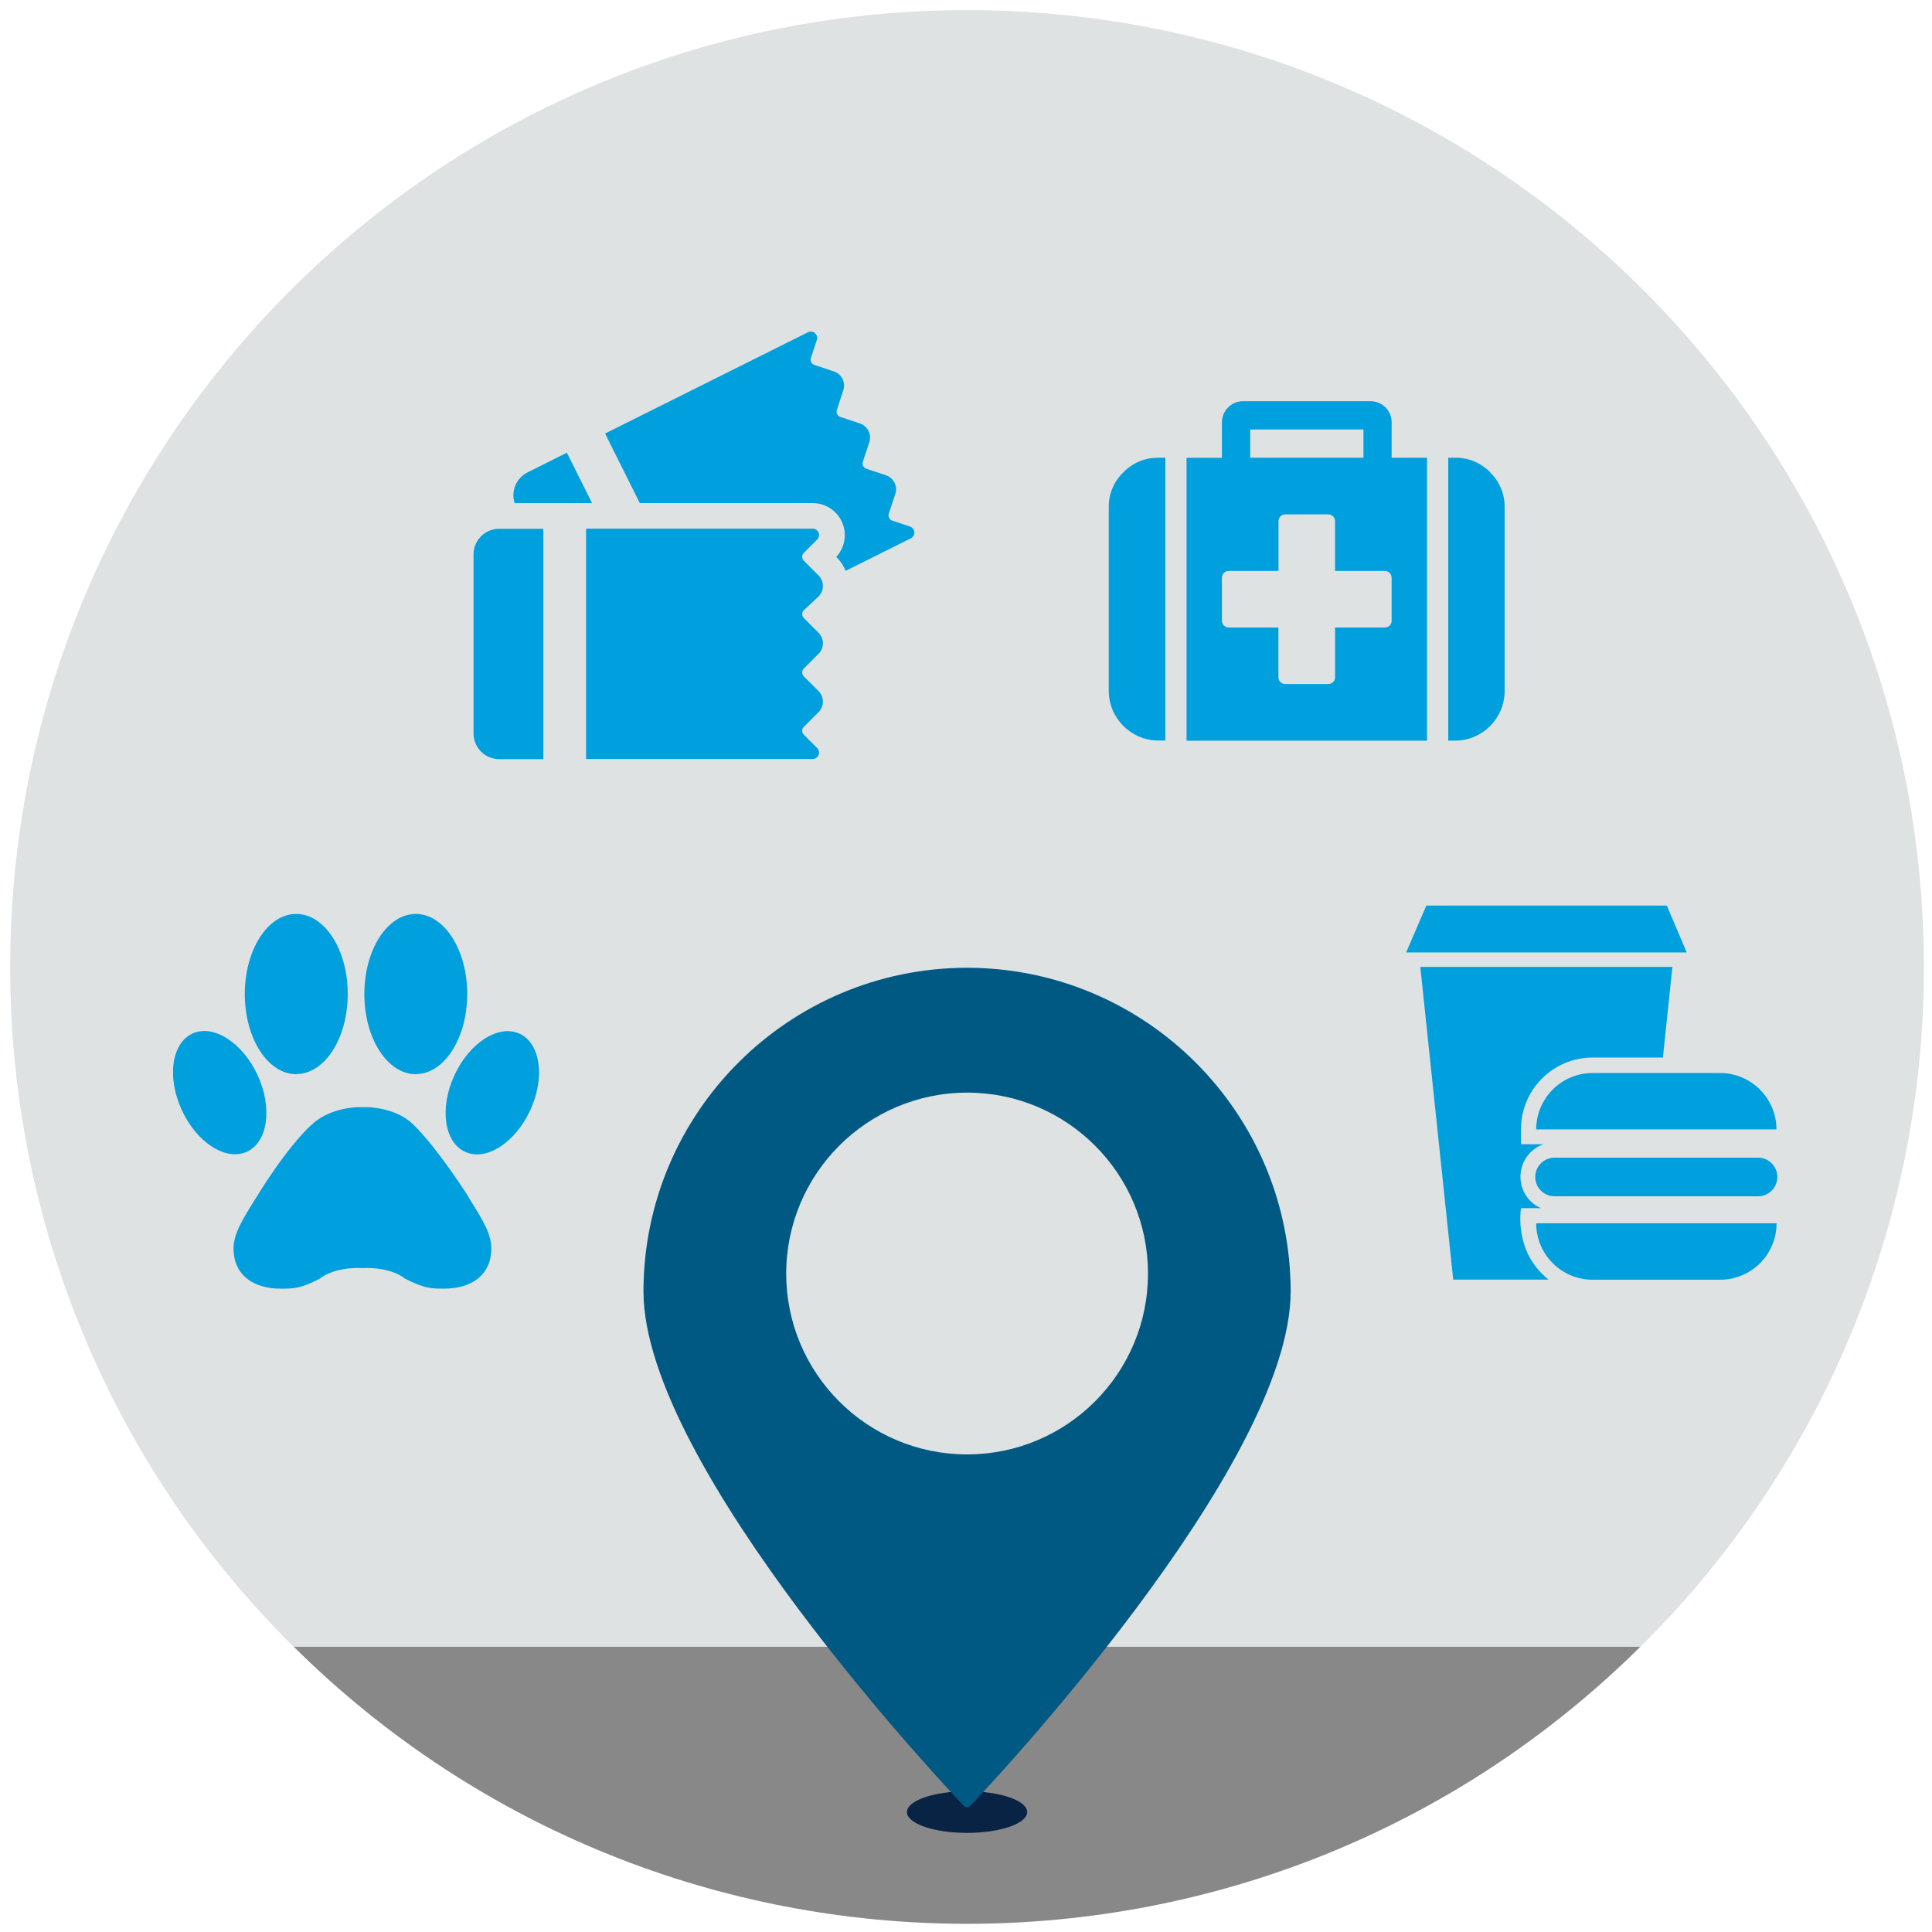
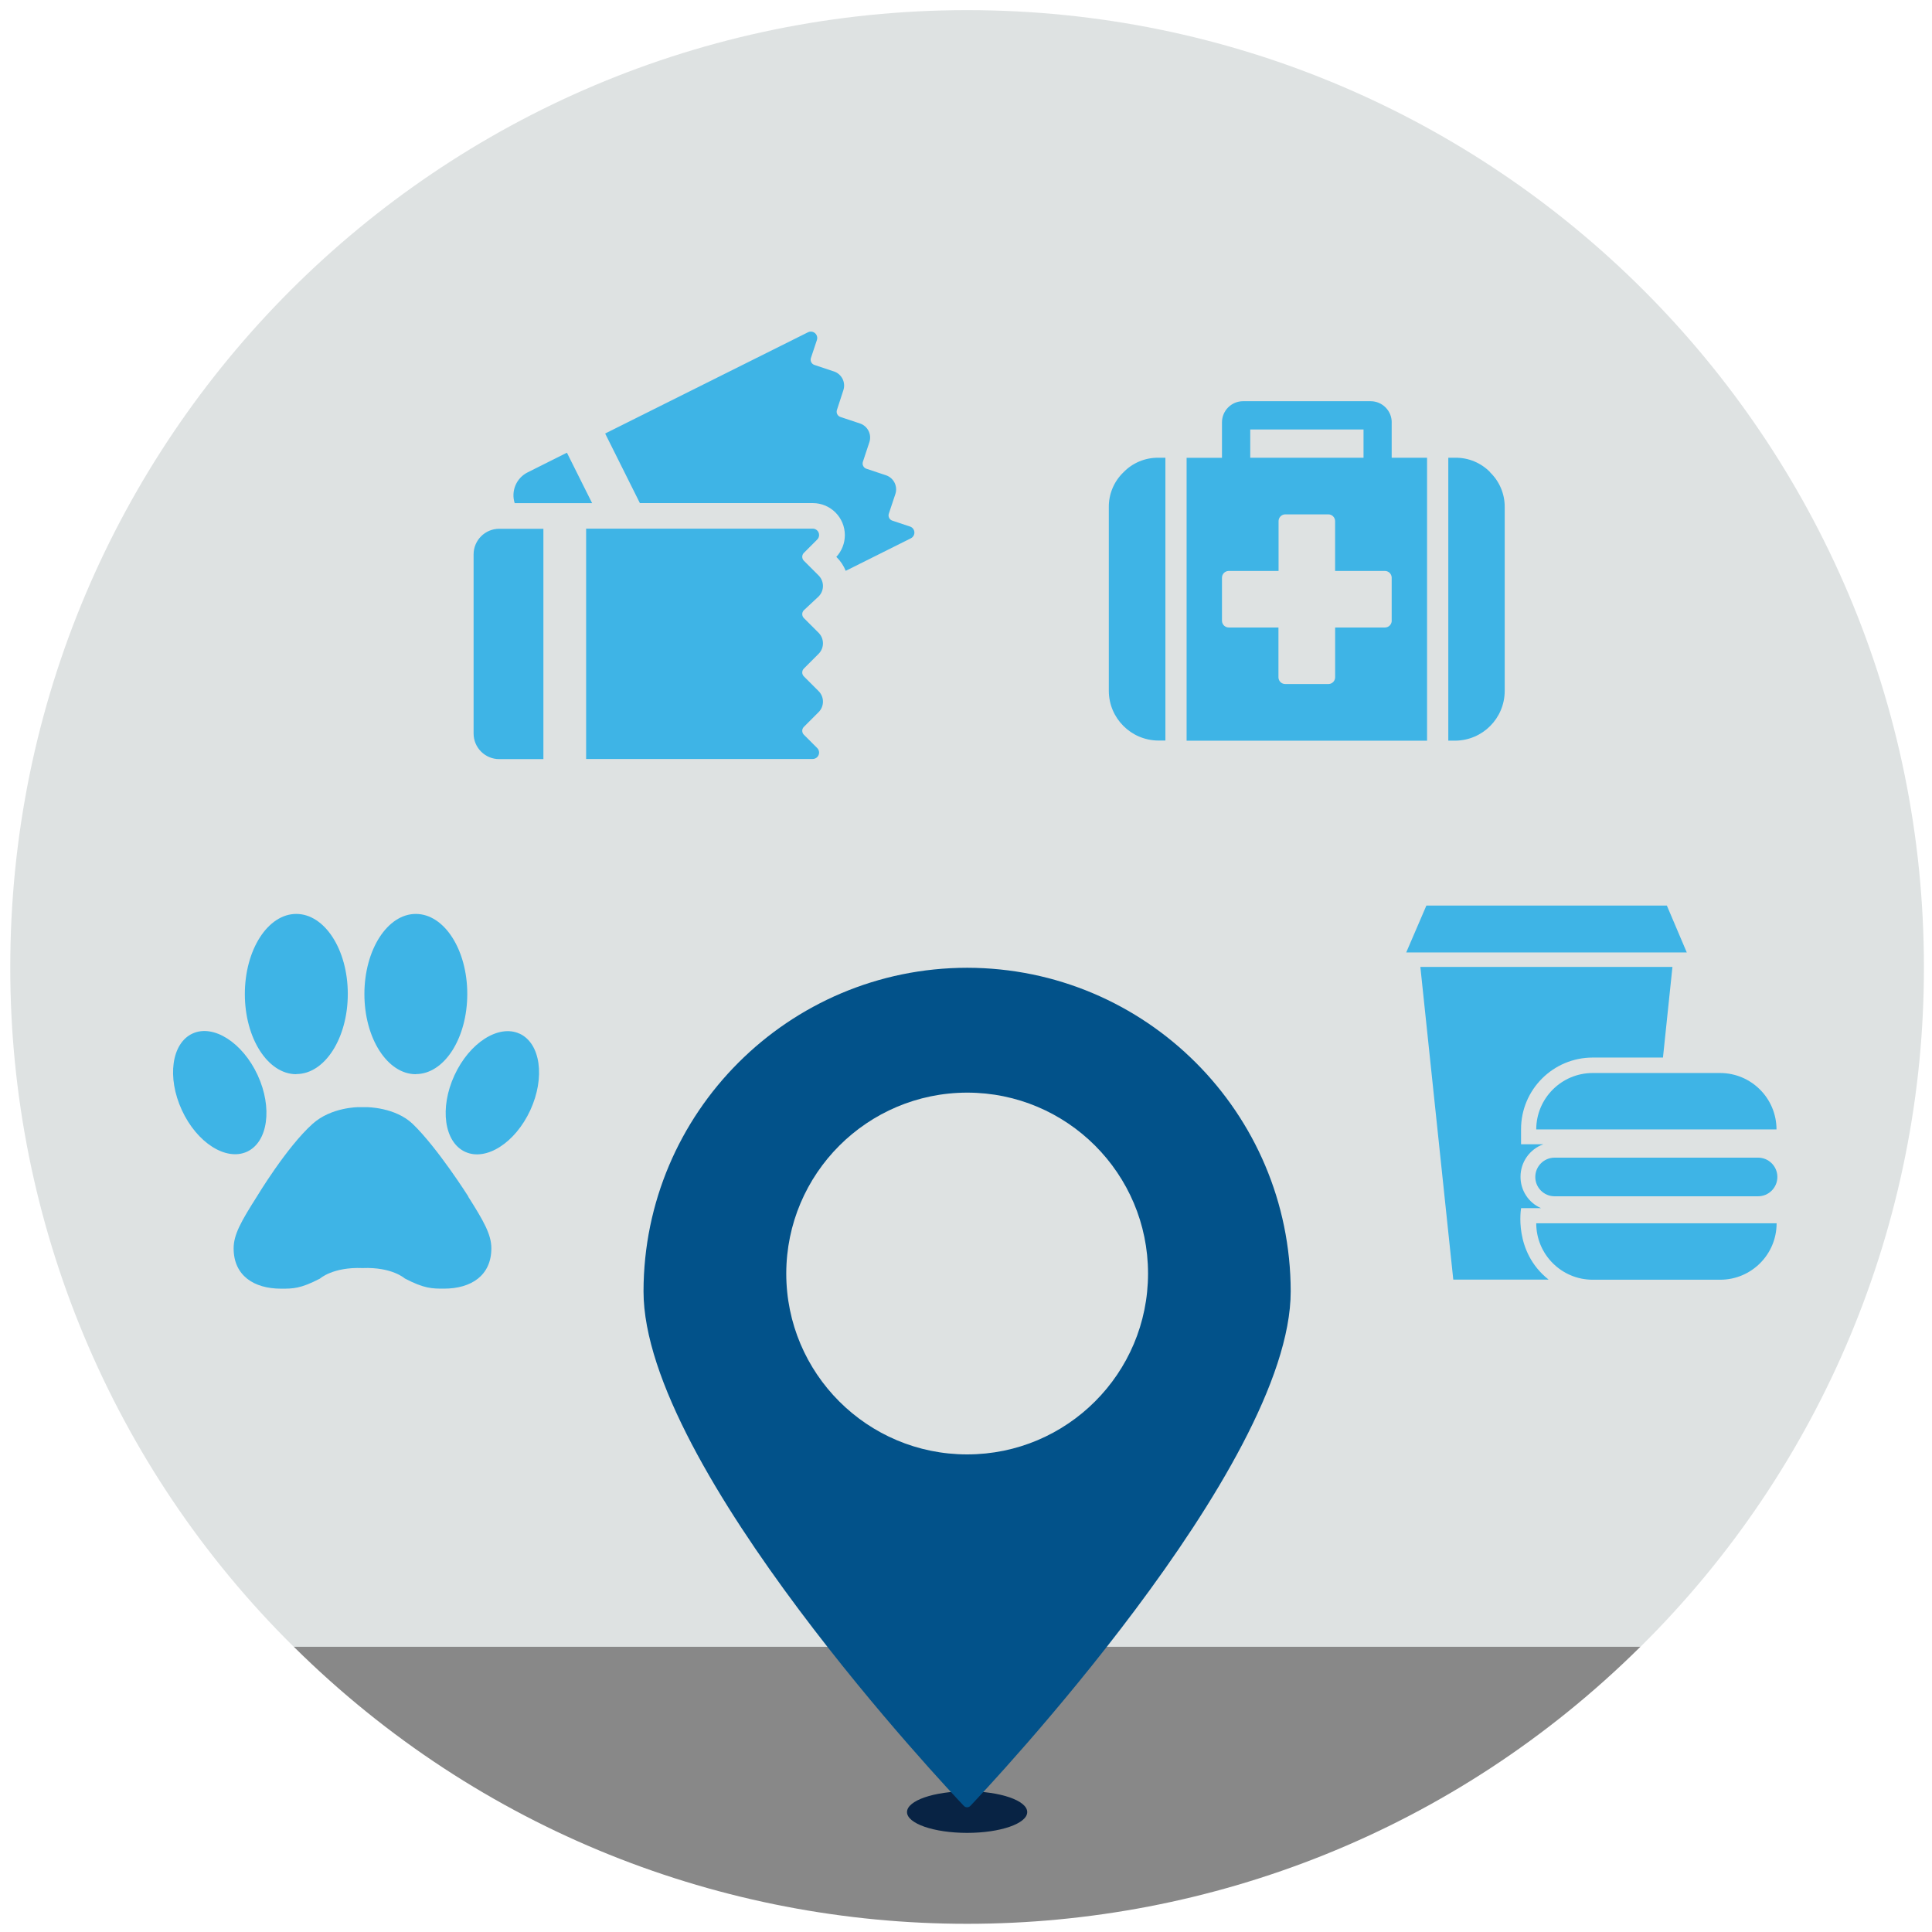
- <svg xmlns="http://www.w3.org/2000/svg" id="Layer_1" data-name="Layer 1" viewBox="0 0 520 520.03">
-   <defs>
-     <style>.cls-1{fill:#dee2e2;}.cls-2{fill:#888;}.cls-3{fill:#082344;}.cls-4{fill:#009fdd;}.cls-5{fill:#005983;}</style>
-   </defs>
-   <path class="cls-1" d="M517.84,260.28C517.84,118,402.53,2.73,260.3,2.73S2.75,118,2.75,260.28a256.74,256.74,0,0,0,76.32,183H441.52a256.75,256.75,0,0,0,76.32-183" />
-   <path class="cls-2" d="M441.52,443.26H79.07a257.51,257.51,0,0,0,362.45,0" />
-   <path class="cls-3" d="M276.48,487.75c0,3.09-7.24,5.6-16.18,5.6s-16.18-2.51-16.18-5.6,7.24-5.6,16.18-5.6,16.18,2.51,16.18,5.6" />
-   <path class="cls-4" d="M126,322.08c4.24,6.68,6.24,10.23,6.24,13.93,0,7.31-5.43,10.85-12.74,10.85-3.22,0-5.3,0-10.56-2.74,0,0-3.41-3.12-11.38-2.8-8-.32-11.46,2.84-11.46,2.84-5.26,2.73-7.26,2.71-10.48,2.71-7.31,0-12.75-3.54-12.75-10.85,0-3.7,2-7.24,6.25-13.93,0,0,8-13.32,15-19.58,5-4.52,12.34-4.5,12.34-4.5h2.26s7.64,0,12.35,4.51c6.73,6.49,15,19.58,15,19.58m-46.31-33c7.65,0,13.84-9.66,13.84-21.57S87.38,246,79.73,246s-13.84,9.66-13.84,21.57,6.2,21.57,13.84,21.57M66.47,310c5.64-2.6,6.92-11.83,2.87-20.6S57.43,275.6,51.8,278.2,44.88,290,48.93,298.8,60.83,312.58,66.47,310m45.45-20.89c7.65,0,13.84-9.66,13.84-21.57S119.56,246,111.91,246s-13.84,9.66-13.84,21.57,6.2,21.57,13.84,21.57m27.94-10.9c-5.64-2.6-13.49,2.41-17.54,11.19s-2.77,18,2.87,20.6,13.49-2.41,17.54-11.19,2.77-18-2.87-20.61" />
-   <path class="cls-4" d="M413.49,304h64.67A15.19,15.19,0,0,0,463,288.82H428.68A15.2,15.2,0,0,0,413.49,304" />
-   <path class="cls-4" d="M428.68,344.46H463a15.18,15.18,0,0,0,15.19-15.19H413.49a15.2,15.2,0,0,0,15.2,15.19" />
-   <path class="cls-4" d="M473.2,311.6H418.44a5.2,5.2,0,1,0,0,10.4H473.2a5.2,5.2,0,0,0,0-10.4" />
-   <polygon class="cls-4" points="448.65 243.75 383.92 243.75 378.49 256.37 454.01 256.37 448.65 243.75" />
-   <path class="cls-4" d="M409.42,325.19h5.35a9.16,9.16,0,0,1-5.51-8.47A9.26,9.26,0,0,1,415.4,308h-6v-4.07a19.28,19.28,0,0,1,19.27-19.27H447.6l2.55-24.39H382.3l8.86,84.16h25.66c-9.56-7.57-7.4-19.25-7.4-19.25" />
-   <path class="cls-4" d="M127.46,149.24v48.19a6.9,6.9,0,0,0,6.9,6.9h11.89v-62H134.36a6.9,6.9,0,0,0-6.9,6.9" />
-   <path class="cls-4" d="M220.36,160.52a4,4,0,0,0,0-5.59l-4-4a1.49,1.49,0,0,1,0-2.11l3.6-3.6a1.72,1.72,0,0,0-1.21-2.93h-61v62h61a1.72,1.72,0,0,0,1.21-2.93l-3.6-3.6a1.49,1.49,0,0,1,0-2.11l4-4a4,4,0,0,0,0-5.59l-4-4a1.49,1.49,0,0,1,0-2.11l4-4a4,4,0,0,0,0-5.59l-4-4a1.49,1.49,0,0,1,0-2.11Z" />
-   <path class="cls-4" d="M245,141.75l-4.83-1.61a1.49,1.49,0,0,1-.94-1.89l1.77-5.31a4,4,0,0,0-2.5-5l-5.31-1.77a1.49,1.49,0,0,1-.94-1.89L234,119a4,4,0,0,0-2.49-5l-5.31-1.77a1.49,1.49,0,0,1-.94-1.89L227,105a4,4,0,0,0-2.49-5l-5.31-1.77a1.49,1.49,0,0,1-.94-1.89l1.61-4.83a1.72,1.72,0,0,0-2.39-2.08l-54.61,27.26,9.35,18.73h46.56a8.62,8.62,0,0,1,6.31,14.48l0.14,0.13a10.8,10.8,0,0,1,2.39,3.62l17.55-8.76a1.72,1.72,0,0,0-.22-3.16" />
-   <path class="cls-4" d="M159.37,135.44l-6.79-13.59L142,127.15a6.9,6.9,0,0,0-3.48,8.28h20.9Z" />
-   <path class="cls-4" d="M302.37,127.14a12.83,12.83,0,0,0-3.93,9.4V186a13.41,13.41,0,0,0,13.33,13.33h1.9V123.21h-1.9a12.82,12.82,0,0,0-9.4,3.93" />
-   <path class="cls-4" d="M374.59,113.7a5.69,5.69,0,0,0-5.71-5.71H334.61a5.69,5.69,0,0,0-5.71,5.71v9.52h-9.52v76.15H384.1V123.21h-9.52V113.7Zm-38.07,1.9H367v7.61H336.51V115.6ZM374.59,167a1.83,1.83,0,0,1-1.9,1.9H359.36v13.32a1.83,1.83,0,0,1-1.9,1.9H346a1.83,1.83,0,0,1-1.9-1.9V168.9H330.8a1.83,1.83,0,0,1-1.9-1.9V155.58a1.83,1.83,0,0,1,1.9-1.9h13.33V140.35a1.83,1.83,0,0,1,1.9-1.9h11.42a1.83,1.83,0,0,1,1.9,1.9v13.33h13.33a1.83,1.83,0,0,1,1.9,1.9V167h0Z" />
-   <path class="cls-4" d="M401.12,127.14a12.83,12.83,0,0,0-9.4-3.93h-1.9v76.15h1.9A13.4,13.4,0,0,0,405,186V136.54a12.83,12.83,0,0,0-3.93-9.4" />
-   <path class="cls-5" d="M260.3,260.49a87.2,87.2,0,0,0-87.1,87.1c0,47.38,82.72,134.81,86.24,138.51a1.2,1.2,0,0,0,1.72,0c3.52-3.7,86.24-91.12,86.24-138.51a87.2,87.2,0,0,0-87.1-87.1m0,33.61a48.69,48.69,0,1,1-48.68,48.69A48.75,48.75,0,0,1,260.3,294.1" />
+ <svg xmlns="http://www.w3.org/2000/svg" version="1.1" id="Layer_1" x="0px" y="0px" width="1024px" height="1024px" viewBox="0 0 1024 1024" enable-background="new 0 0 1024 1024" xml:space="preserve">
+   <path fill="#DEE2E2" d="M1019.717,512.521c0-280.167-227.059-507.146-507.126-507.146C232.524,5.375,5.445,232.356,5.445,512.521  C5.265,647.916,59.401,777.725,155.728,872.87h713.707C965.759,777.723,1019.895,647.915,1019.717,512.521" />
+   <path fill="#888888" d="M869.434,872.831H155.728C353.355,1068.601,671.807,1068.601,869.434,872.831" />
+   <path fill="#082344" d="M544.451,960.438c0,6.085-14.257,11.026-31.86,11.026c-17.603,0-31.859-4.942-31.859-11.026  s14.257-11.026,31.859-11.026C530.194,949.411,544.451,954.354,544.451,960.438" />
+   <path fill="#3EB4E6" d="M248.138,634.213c8.349,13.154,12.288,20.146,12.288,27.43c0,14.396-10.692,21.365-25.087,21.365  c-6.34,0-10.436,0-20.793-5.396c0,0-6.715-6.145-22.409-5.515c-15.753-0.63-22.566,5.594-22.566,5.594  c-10.357,5.376-14.295,5.336-20.636,5.336c-14.394,0-25.106-6.972-25.106-21.364c0-7.286,3.938-14.257,12.307-27.431  c0,0,15.753-26.229,29.537-38.556c9.845-8.899,24.299-8.86,24.299-8.86h4.45c0,0,15.044,0,24.318,8.881  c13.252,12.778,29.537,38.556,29.537,38.556 M157.085,569.271c15.063,0,27.252-19.021,27.252-42.475s-12.248-42.396-27.312-42.396  s-27.252,19.021-27.252,42.475s12.208,42.474,27.252,42.474 M130.917,610.426c11.105-5.119,13.626-23.294,5.651-40.563  c-7.975-17.27-23.452-27.174-34.539-22.055c-11.086,5.119-13.626,23.235-5.651,40.563S119.811,615.507,130.917,610.426   M220.413,569.291c15.064,0,27.252-19.021,27.252-42.474c0-23.453-12.208-42.415-27.272-42.415s-27.252,19.021-27.252,42.475  s12.208,42.474,27.252,42.474 M275.411,547.887c-11.106-5.119-26.563,4.746-34.539,22.035c-7.975,17.289-5.454,35.443,5.651,40.563  c11.106,5.12,26.563-4.745,34.539-22.034s5.455-35.444-5.651-40.584 M814.24,598.611h127.342  c-0.012-16.488-13.363-29.858-29.852-29.892h-67.58C827.645,568.731,814.262,582.104,814.24,598.611 M844.15,678.282h67.58  c16.508,0.011,29.898-13.363,29.91-29.872c0-0.014,0-0.025,0-0.039h-127.4c0.01,16.521,13.406,29.911,29.93,29.911 M931.814,613.577  H823.986c-5.654-0.006-10.244,4.573-10.25,10.229c-0.006,5.656,4.574,10.244,10.229,10.25c0.008,0,0.016,0,0.021,0h107.828  c5.654-0.006,10.234-4.595,10.229-10.25C942.039,618.159,937.463,613.583,931.814,613.577 M883.473,479.973H756.012l-10.691,24.851  h148.709L883.473,479.973z" />
+   <path fill="#3EB4E6" d="M806.226,640.337h10.534c-6.633-2.881-10.902-9.446-10.85-16.678c-0.001-7.703,4.838-14.576,12.091-17.171  h-11.813v-8.016c0.011-20.952,16.992-37.934,37.943-37.943h37.275l5.021-48.027H752.823l17.445,165.721h50.527  c-18.824-14.905-14.571-37.904-14.571-37.904 M251.013,293.871v94.892c0,7.503,6.083,13.586,13.587,13.586h23.413V280.265H264.6  c-7.504,0-13.587,6.083-13.587,13.587 M433.944,316.083c2.988-3.06,2.988-7.947,0-11.007l-7.877-7.876  c-1.147-1.144-1.149-3.002-0.005-4.149c0.002-0.002,0.004-0.004,0.005-0.006l7.089-7.089c1.315-1.329,1.306-3.474-0.024-4.79  c-0.628-0.622-1.474-0.974-2.357-0.98H310.658v122.085h120.115c1.87-0.014,3.376-1.54,3.362-3.411  c-0.007-0.885-0.357-1.729-0.979-2.358l-7.089-7.088c-1.147-1.144-1.149-3.002-0.005-4.149c0.002-0.001,0.004-0.003,0.005-0.005  l7.877-7.876c2.988-3.061,2.988-7.947,0-11.007l-7.877-7.876c-1.147-1.145-1.149-3.002-0.005-4.149  c0.002-0.002,0.004-0.003,0.005-0.005l7.877-7.876c2.988-3.061,2.988-7.947,0-11.007l-7.877-7.876  c-1.147-1.145-1.149-3.002-0.005-4.149c0.002-0.002,0.004-0.004,0.005-0.005L433.944,316.083z" />
+   <path fill="#3EB4E6" d="M482.463,279.122l-9.511-3.17c-1.537-0.513-2.367-2.175-1.854-3.712c0.002-0.003,0.003-0.007,0.004-0.01  l3.485-10.456c1.305-4.074-0.881-8.445-4.923-9.846l-10.456-3.485c-1.537-0.513-2.367-2.175-1.854-3.712  c0.002-0.003,0.003-0.006,0.005-0.01l3.444-10.396c1.309-4.069-0.868-8.438-4.902-9.846l-10.456-3.485  c-1.536-0.513-2.367-2.175-1.854-3.712c0.001-0.003,0.002-0.007,0.003-0.01l3.427-10.515c1.308-4.069-0.868-8.437-4.902-9.846  l-10.456-3.485c-1.537-0.513-2.367-2.175-1.854-3.712c0.001-0.003,0.002-0.006,0.003-0.01l3.171-9.511  c0.582-1.778-0.389-3.69-2.165-4.272c-0.839-0.274-1.749-0.21-2.54,0.176l-107.534,53.678l18.411,36.881h91.683  c9.374,0.013,16.964,7.623,16.95,16.997c-0.006,4.271-1.621,8.383-4.525,11.516l0.276,0.256c2.034,2.033,3.636,4.458,4.706,7.128  l34.558-17.25c1.668-0.847,2.333-2.886,1.485-4.553c-0.398-0.785-1.086-1.383-1.918-1.669 M313.848,266.697l-13.37-26.76  l-20.833,10.436c-5.993,3.001-8.902,9.923-6.853,16.305h41.155L313.848,266.697z M595.432,250.354  c-5.022,4.837-7.823,11.536-7.737,18.51v97.393c0.086,14.461,11.787,26.162,26.248,26.248h3.74v-149.89h-3.74  C606.967,242.527,600.268,245.328,595.432,250.354 M737.641,223.889c0.022-6.188-4.977-11.222-11.164-11.244  c-0.025,0-0.053,0-0.078,0h-67.481c-6.188-0.022-11.222,4.977-11.244,11.165c0,0.026,0,0.053,0,0.079v18.746h-18.746v149.948  h127.441V242.615h-18.746v-18.726H737.641z M662.677,227.63h60.02v14.985h-60.038V227.63H662.677z M737.641,328.843  c0.078,1.988-1.471,3.664-3.46,3.741c-0.094,0.003-0.188,0.003-0.28,0h-26.248v26.229c0.078,1.989-1.473,3.664-3.46,3.741  c-0.095,0.004-0.188,0.004-0.281,0h-22.566c-1.987,0.078-3.663-1.472-3.741-3.46c-0.003-0.094-0.003-0.188,0-0.281v-26.229h-26.188  c-1.989,0.078-3.664-1.472-3.742-3.46c-0.003-0.093-0.003-0.188,0-0.281v-22.487c-0.077-1.989,1.472-3.664,3.461-3.742  c0.094-0.003,0.188-0.003,0.281,0h26.248v-26.248c-0.078-1.989,1.472-3.664,3.46-3.742c0.094-0.003,0.188-0.003,0.281,0h22.486  c1.988-0.077,3.664,1.472,3.741,3.46c0.004,0.094,0.004,0.188,0,0.281v26.248h26.248c1.989-0.078,3.664,1.472,3.741,3.46  c0.004,0.094,0.004,0.188,0,0.281v22.487h0.019V328.843z M789.882,250.354c-4.837-5.024-11.536-7.824-18.51-7.739h-3.741v149.948  h3.741c14.45-0.129,26.106-11.857,26.149-26.307v-97.393c0.086-6.974-2.716-13.672-7.738-18.51" />
+   <path fill="#02528A" d="M512.591,512.936c-94.678,0.108-171.4,76.832-171.511,171.511c0,93.297,162.886,265.457,169.817,272.741  c0.909,0.937,2.405,0.956,3.341,0.047c0.016-0.016,0.031-0.03,0.046-0.047c6.932-7.284,169.815-179.426,169.815-272.741  C683.992,589.768,607.268,513.044,512.591,512.936 M512.591,579.117c52.951-0.011,95.885,42.904,95.896,95.855  s-42.905,95.887-95.856,95.896s-95.885-42.905-95.896-95.856c0-0.007,0-0.014,0-0.021  C416.799,622.077,459.674,579.193,512.591,579.117" />
</svg>
